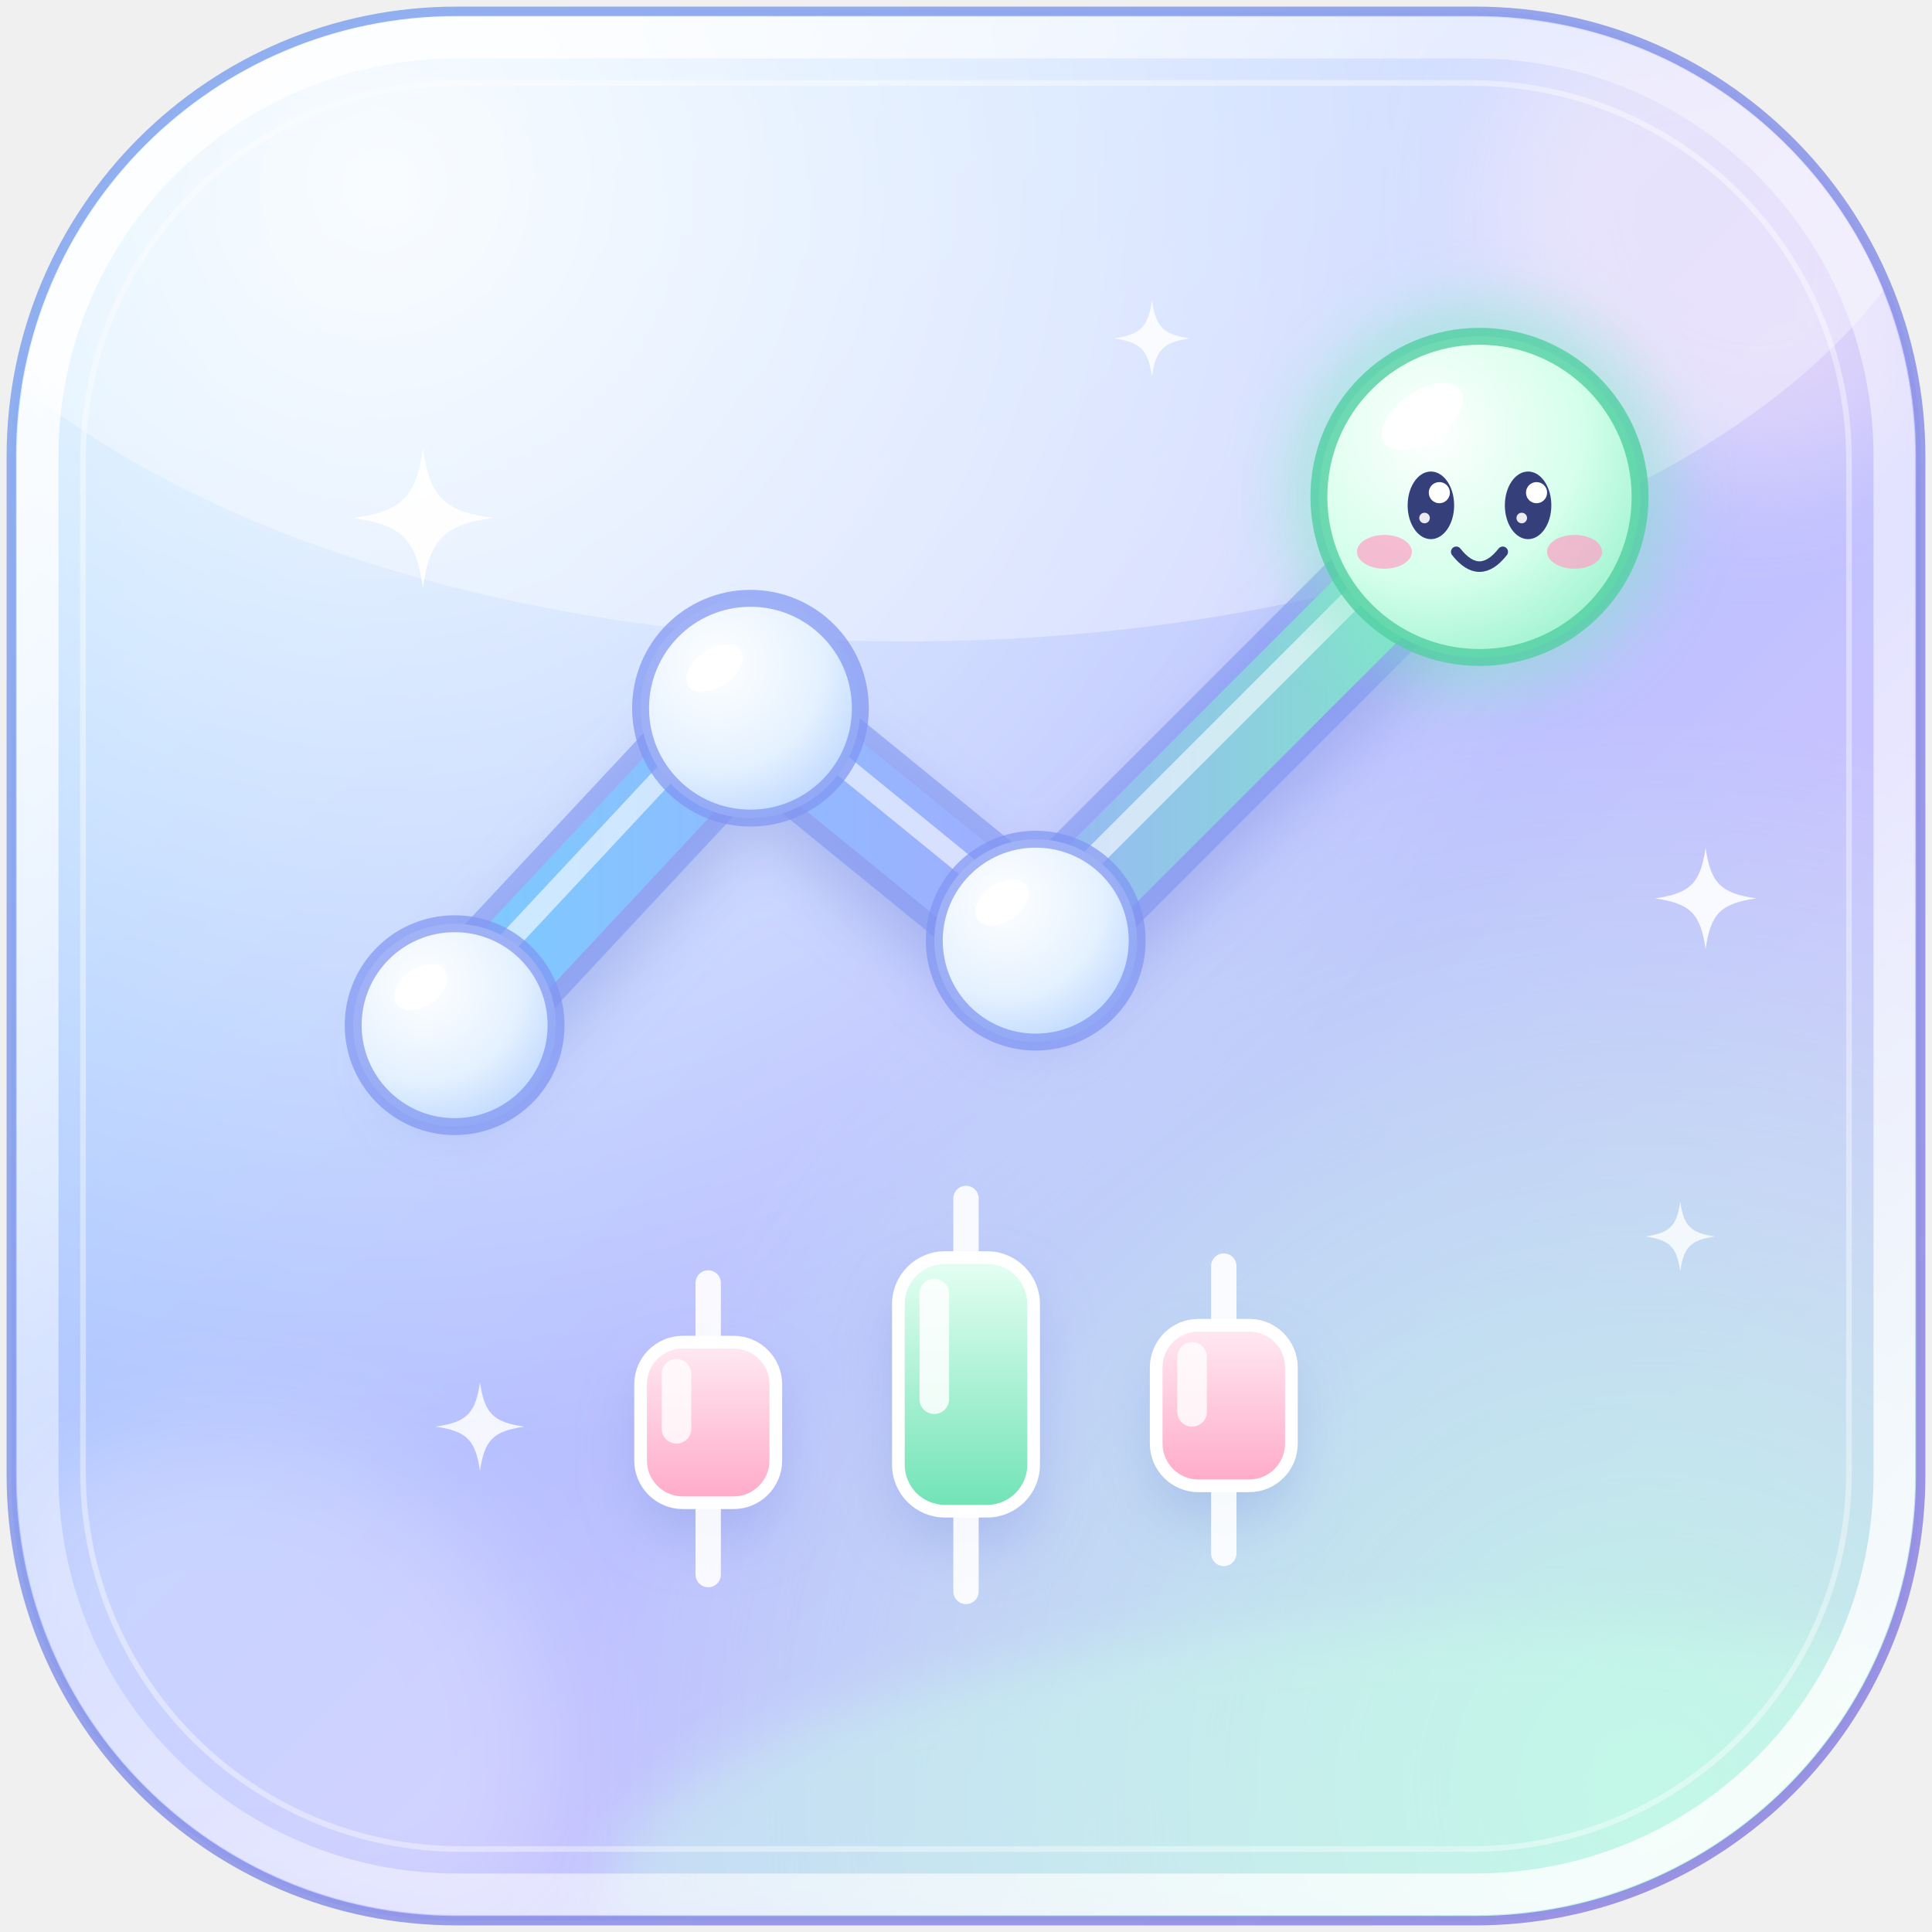
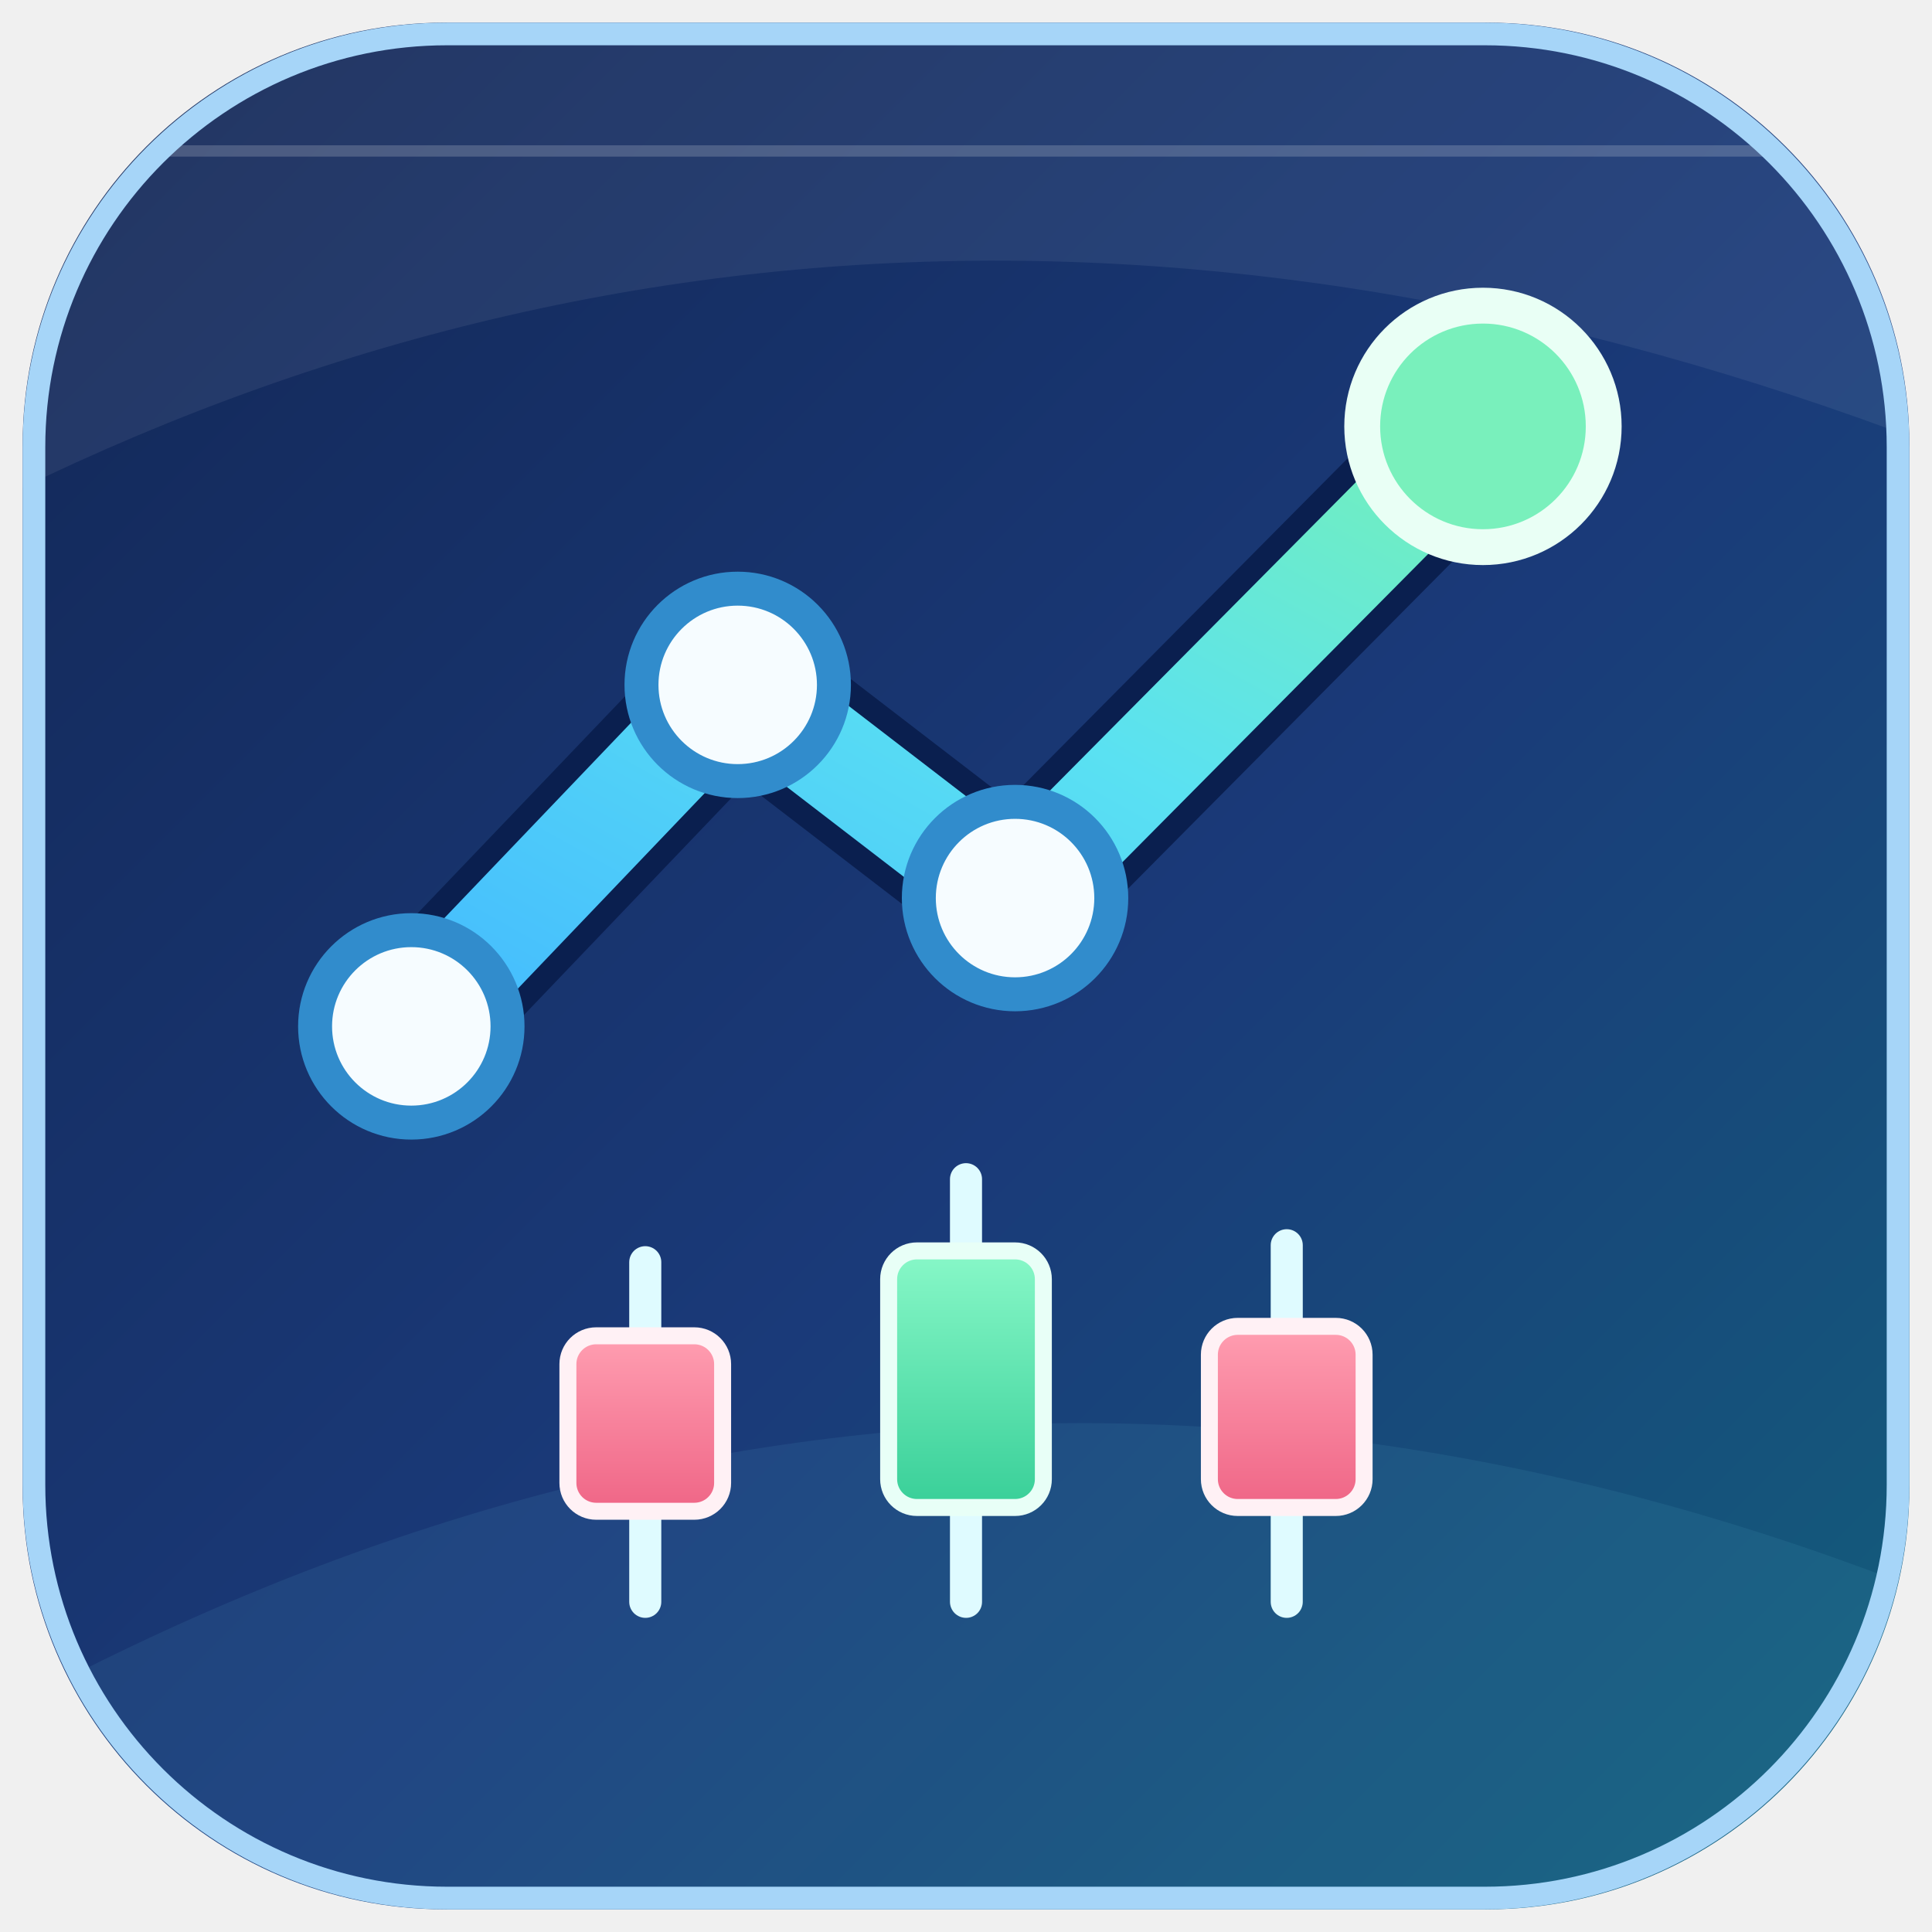
<svg xmlns="http://www.w3.org/2000/svg" viewBox="0 0 1024 1024" width="1024" height="1024">
  <defs>
-     <linearGradient id="bg" x1="0" y1="0" x2="1" y2="1">
-       <stop offset="0" stop-color="#9BDCFF" />
-       <stop offset="0.5" stop-color="#B7C0FF" />
-       <stop offset="1" stop-color="#E4C6FF" />
+     <linearGradient id="background" x1="0" y1="0" x2="1" y2="1">
+       <stop offset="0" stop-color="#122654" />
+       <stop offset="0.55" stop-color="#1A3A79" />
+       <stop offset="1" stop-color="#12627C" />
    </linearGradient>
-     <radialGradient id="glowA" cx="0.2" cy="0.1" r="0.65">
-       <stop offset="0" stop-color="#FFFFFF" stop-opacity="0.9" />
-       <stop offset="1" stop-color="#FFFFFF" stop-opacity="0" />
-     </radialGradient>
-     <radialGradient id="glowB" cx="0.85" cy="0.92" r="0.55">
-       <stop offset="0" stop-color="#B8FFE0" stop-opacity="0.8" />
-       <stop offset="1" stop-color="#B8FFE0" stop-opacity="0" />
-     </radialGradient>
-     <linearGradient id="rim" x1="0" y1="0" x2="1" y2="1">
-       <stop offset="0" stop-color="#FFFFFF" stop-opacity="1" />
-       <stop offset="0.45" stop-color="#FFFFFF" stop-opacity="0.35" />
-       <stop offset="1" stop-color="#FFFFFF" stop-opacity="0.9" />
+     <linearGradient id="trend" x1="0" y1="1" x2="1" y2="0">
+       <stop offset="0" stop-color="#43B9FF" />
+       <stop offset="0.55" stop-color="#5AE1F2" />
+       <stop offset="1" stop-color="#75F1B6" />
    </linearGradient>
-     <linearGradient id="outline" x1="0" y1="0" x2="1" y2="1">
-       <stop offset="0" stop-color="#7FA6F0" />
-       <stop offset="1" stop-color="#8E7FE0" />
+     <linearGradient id="up" x1="0" y1="1" x2="0" y2="0">
+       <stop offset="0" stop-color="#38CF98" />
+       <stop offset="1" stop-color="#88F8C8" />
    </linearGradient>
-     <linearGradient id="lineGrad" gradientUnits="userSpaceOnUse" x1="270" y1="0" x2="760" y2="0">
-       <stop offset="0" stop-color="#7CCBFF" />
-       <stop offset="0.5" stop-color="#9DB0FF" />
-       <stop offset="1" stop-color="#7DEBC2" />
+     <linearGradient id="down" x1="0" y1="1" x2="0" y2="0">
+       <stop offset="0" stop-color="#EF6586" />
+       <stop offset="1" stop-color="#FF9EB1" />
    </linearGradient>
-     <radialGradient id="node" cx="0.35" cy="0.3" r="0.8">
-       <stop offset="0" stop-color="#FFFFFF" />
-       <stop offset="0.6" stop-color="#E4F1FF" />
-       <stop offset="1" stop-color="#B8D4FF" />
-     </radialGradient>
-     <radialGradient id="nodeGreen" cx="0.35" cy="0.3" r="0.85">
-       <stop offset="0" stop-color="#FFFFFF" />
-       <stop offset="0.55" stop-color="#D5FFEC" />
-       <stop offset="1" stop-color="#8FEFC6" />
-     </radialGradient>
-     <linearGradient id="candleUp" x1="0" y1="0" x2="0" y2="1">
-       <stop offset="0" stop-color="#E6FFF4" />
-       <stop offset="1" stop-color="#6FE3B5" />
-     </linearGradient>
-     <linearGradient id="candleDown" x1="0" y1="0" x2="0" y2="1">
-       <stop offset="0" stop-color="#FFEAF3" />
-       <stop offset="1" stop-color="#FFA9C8" />
-     </linearGradient>
-     <filter id="blur30" x="-50%" y="-50%" width="200%" height="200%">
-       <feGaussianBlur stdDeviation="30" />
-     </filter>
-     <filter id="blur14" x="-50%" y="-50%" width="200%" height="200%">
-       <feGaussianBlur stdDeviation="14" />
-     </filter>
    <clipPath id="shape">
-       <rect x="6" y="6" width="1012" height="1012" rx="236" />
+       <rect x="12" y="12" width="1000" height="1000" rx="224" />
    </clipPath>
-     <path id="spark" d="M0,-30 C3,-9 9,-3 30,0 C9,3 3,9 0,30 C-3,9 -9,3 -30,0 C-9,-3 -3,-9 0,-30 Z" />
  </defs>
  <g clip-path="url(#shape)">
-     <rect width="1024" height="1024" fill="url(#bg)" />
-     <rect width="1024" height="1024" fill="url(#glowA)" />
-     <rect width="1024" height="1024" fill="url(#glowB)" />
-     <circle cx="120" cy="930" r="170" fill="#FFFFFF" opacity="0.28" filter="url(#blur30)" />
-     <circle cx="930" cy="110" r="140" fill="#FFE6F6" opacity="0.5" filter="url(#blur30)" />
-     <ellipse cx="480" cy="40" rx="560" ry="300" fill="#FFFFFF" opacity="0.34" />
-     <ellipse cx="780" cy="1010" rx="460" ry="150" fill="#C9FFE8" opacity="0.4" filter="url(#blur14)" />
-     <g transform="translate(512 512) scale(1.12) translate(-512 -512)">
-       <g opacity="0.25" filter="url(#blur14)" fill="#5A6FD0" transform="translate(0,14)">
-         <rect x="358" y="690" width="64" height="76" rx="20" />
-         <rect x="480" y="650" width="64" height="120" rx="20" />
-         <rect x="602" y="682" width="64" height="76" rx="20" />
-       </g>
-       <g stroke="#FFFFFF" stroke-width="12" stroke-linecap="round" opacity="0.9">
-         <line x1="390" y1="662" x2="390" y2="800" />
-         <line x1="512" y1="622" x2="512" y2="808" />
-         <line x1="634" y1="654" x2="634" y2="790" />
-       </g>
-       <rect x="358" y="690" width="64" height="76" rx="20" fill="url(#candleDown)" stroke="#FFFFFF" stroke-width="6" />
-       <rect x="368" y="698" width="14" height="40" rx="7" fill="#FFFFFF" opacity="0.8" />
-       <rect x="480" y="650" width="64" height="120" rx="22" fill="url(#candleUp)" stroke="#FFFFFF" stroke-width="6" />
-       <rect x="490" y="660" width="14" height="64" rx="7" fill="#FFFFFF" opacity="0.85" />
-       <rect x="602" y="682" width="64" height="76" rx="20" fill="url(#candleDown)" stroke="#FFFFFF" stroke-width="6" />
-       <rect x="612" y="690" width="14" height="40" rx="7" fill="#FFFFFF" opacity="0.8" />
-       <g stroke-linecap="round" stroke-linejoin="round" fill="none">
-         <polyline points="270,540 410,390 545,500 755,290" stroke="#5A6FD0" stroke-width="58" opacity="0.30" transform="translate(0,16)" filter="url(#blur14)" />
-         <polyline points="270,540 410,390 545,500 755,290" stroke="#7F95F2" stroke-opacity="0.6" stroke-width="58" />
-         <polyline points="270,540 410,390 545,500 755,290" stroke="url(#lineGrad)" stroke-width="42" />
-         <polyline points="270,540 410,390 545,500 755,290" stroke="#FFFFFF" stroke-opacity="0.6" stroke-width="10" transform="translate(-2,-10)" />
-       </g>
-       <g stroke="#7F95F2" stroke-width="8" stroke-opacity="0.7">
-         <circle cx="270" cy="540" r="48" fill="url(#node)" />
-         <circle cx="410" cy="390" r="52" fill="url(#node)" />
-         <circle cx="545" cy="500" r="48" fill="url(#node)" />
-       </g>
-       <g fill="#FFFFFF" opacity="0.95">
-         <ellipse cx="254" cy="522" rx="14" ry="9" transform="rotate(-35 254 522)" />
-         <ellipse cx="393" cy="371" rx="15" ry="9" transform="rotate(-35 393 371)" />
-         <ellipse cx="529" cy="482" rx="14" ry="9" transform="rotate(-35 529 482)" />
-       </g>
-       <circle cx="755" cy="290" r="92" fill="#7DEBC2" opacity="0.45" filter="url(#blur14)" />
-       <circle cx="755" cy="290" r="76" fill="url(#nodeGreen)" stroke="#52CFA2" stroke-width="8" stroke-opacity="0.8" />
-       <ellipse cx="728" cy="252" rx="22" ry="12" fill="#FFFFFF" opacity="0.95" transform="rotate(-35 728 252)" />
-       <ellipse cx="732" cy="294" rx="11" ry="16" fill="#35407A" />
-       <ellipse cx="778" cy="294" rx="11" ry="16" fill="#35407A" />
-       <circle cx="736" cy="288" r="5" fill="#FFFFFF" />
-       <circle cx="782" cy="288" r="5" fill="#FFFFFF" />
-       <circle cx="729" cy="300" r="2.5" fill="#FFFFFF" opacity="0.9" />
-       <circle cx="775" cy="300" r="2.5" fill="#FFFFFF" opacity="0.9" />
-       <path d="M744 316 Q755 330 766 316" fill="none" stroke="#35407A" stroke-width="5" stroke-linecap="round" />
-       <ellipse cx="710" cy="316" rx="13" ry="8" fill="#FF9FC4" opacity="0.7" />
-       <ellipse cx="800" cy="316" rx="13" ry="8" fill="#FF9FC4" opacity="0.7" />
-       <g fill="#FFFFFF">
-         <use href="#spark" transform="translate(255,300) scale(1.1)" opacity="0.95" />
-         <use href="#spark" transform="translate(862,480) scale(0.8)" opacity="0.9" />
-         <use href="#spark" transform="translate(600,215) scale(0.6)" opacity="0.85" />
-         <use href="#spark" transform="translate(282,730) scale(0.7)" opacity="0.85" />
-         <use href="#spark" transform="translate(850,640) scale(0.55)" opacity="0.8" />
-       </g>
+     <rect width="1024" height="1024" fill="url(#background)" />
+     <path d="M-40 285 Q470 10 1060 250 V-40 H-40Z" fill="#FFFFFF" opacity="0.07" />
+     <path d="M-30 925 Q500 620 1060 860 V1060 H-30Z" fill="#79DDF2" opacity="0.08" />
+     <path d="M218 544 L391 363 L538 476 L786 226" fill="none" stroke="#0A1F4F" stroke-width="78" stroke-linecap="round" stroke-linejoin="round" />
+     <path d="M218 544 L391 363 L538 476 L786 226" fill="none" stroke="url(#trend)" stroke-width="54" stroke-linecap="round" stroke-linejoin="round" />
+     <g fill="#F6FCFF" stroke="#318CCC" stroke-width="18">
+       <circle cx="218" cy="544" r="51" />
+       <circle cx="391" cy="363" r="51" />
+       <circle cx="538" cy="476" r="51" />
    </g>
-     <rect x="44" y="44" width="936" height="936" rx="200" fill="none" stroke="#FFFFFF" stroke-opacity="0.4" stroke-width="3" />
+     <circle cx="786" cy="226" r="64" fill="#79F0BC" stroke="#E9FFF5" stroke-width="19" />
+     <g stroke="#DFFBFF" stroke-width="17" stroke-linecap="round">
+       <path d="M342 669 V849" />
+       <path d="M512 625 V849" />
+       <path d="M682 660 V849" />
+     </g>
+     <rect x="301" y="708" width="82" height="93" rx="15" fill="url(#down)" stroke="#FFF1F5" stroke-width="9" />
+     <rect x="471" y="663" width="82" height="136" rx="15" fill="url(#up)" stroke="#E8FFF7" stroke-width="9" />
+     <rect x="641" y="703" width="82" height="96" rx="15" fill="url(#down)" stroke="#FFF1F5" stroke-width="9" />
+     <path d="M84 80 H940" stroke="#FFFFFF" stroke-width="6" stroke-linecap="round" opacity="0.18" />
  </g>
-   <rect x="20" y="20" width="984" height="984" rx="222" fill="none" stroke="url(#rim)" stroke-width="22" />
-   <rect x="6" y="6" width="1012" height="1012" rx="236" fill="none" stroke="url(#outline)" stroke-width="5" stroke-opacity="0.85" />
+   <rect x="18" y="18" width="988" height="988" rx="219" fill="none" stroke="#A6D5F8" stroke-width="12" />
</svg>
